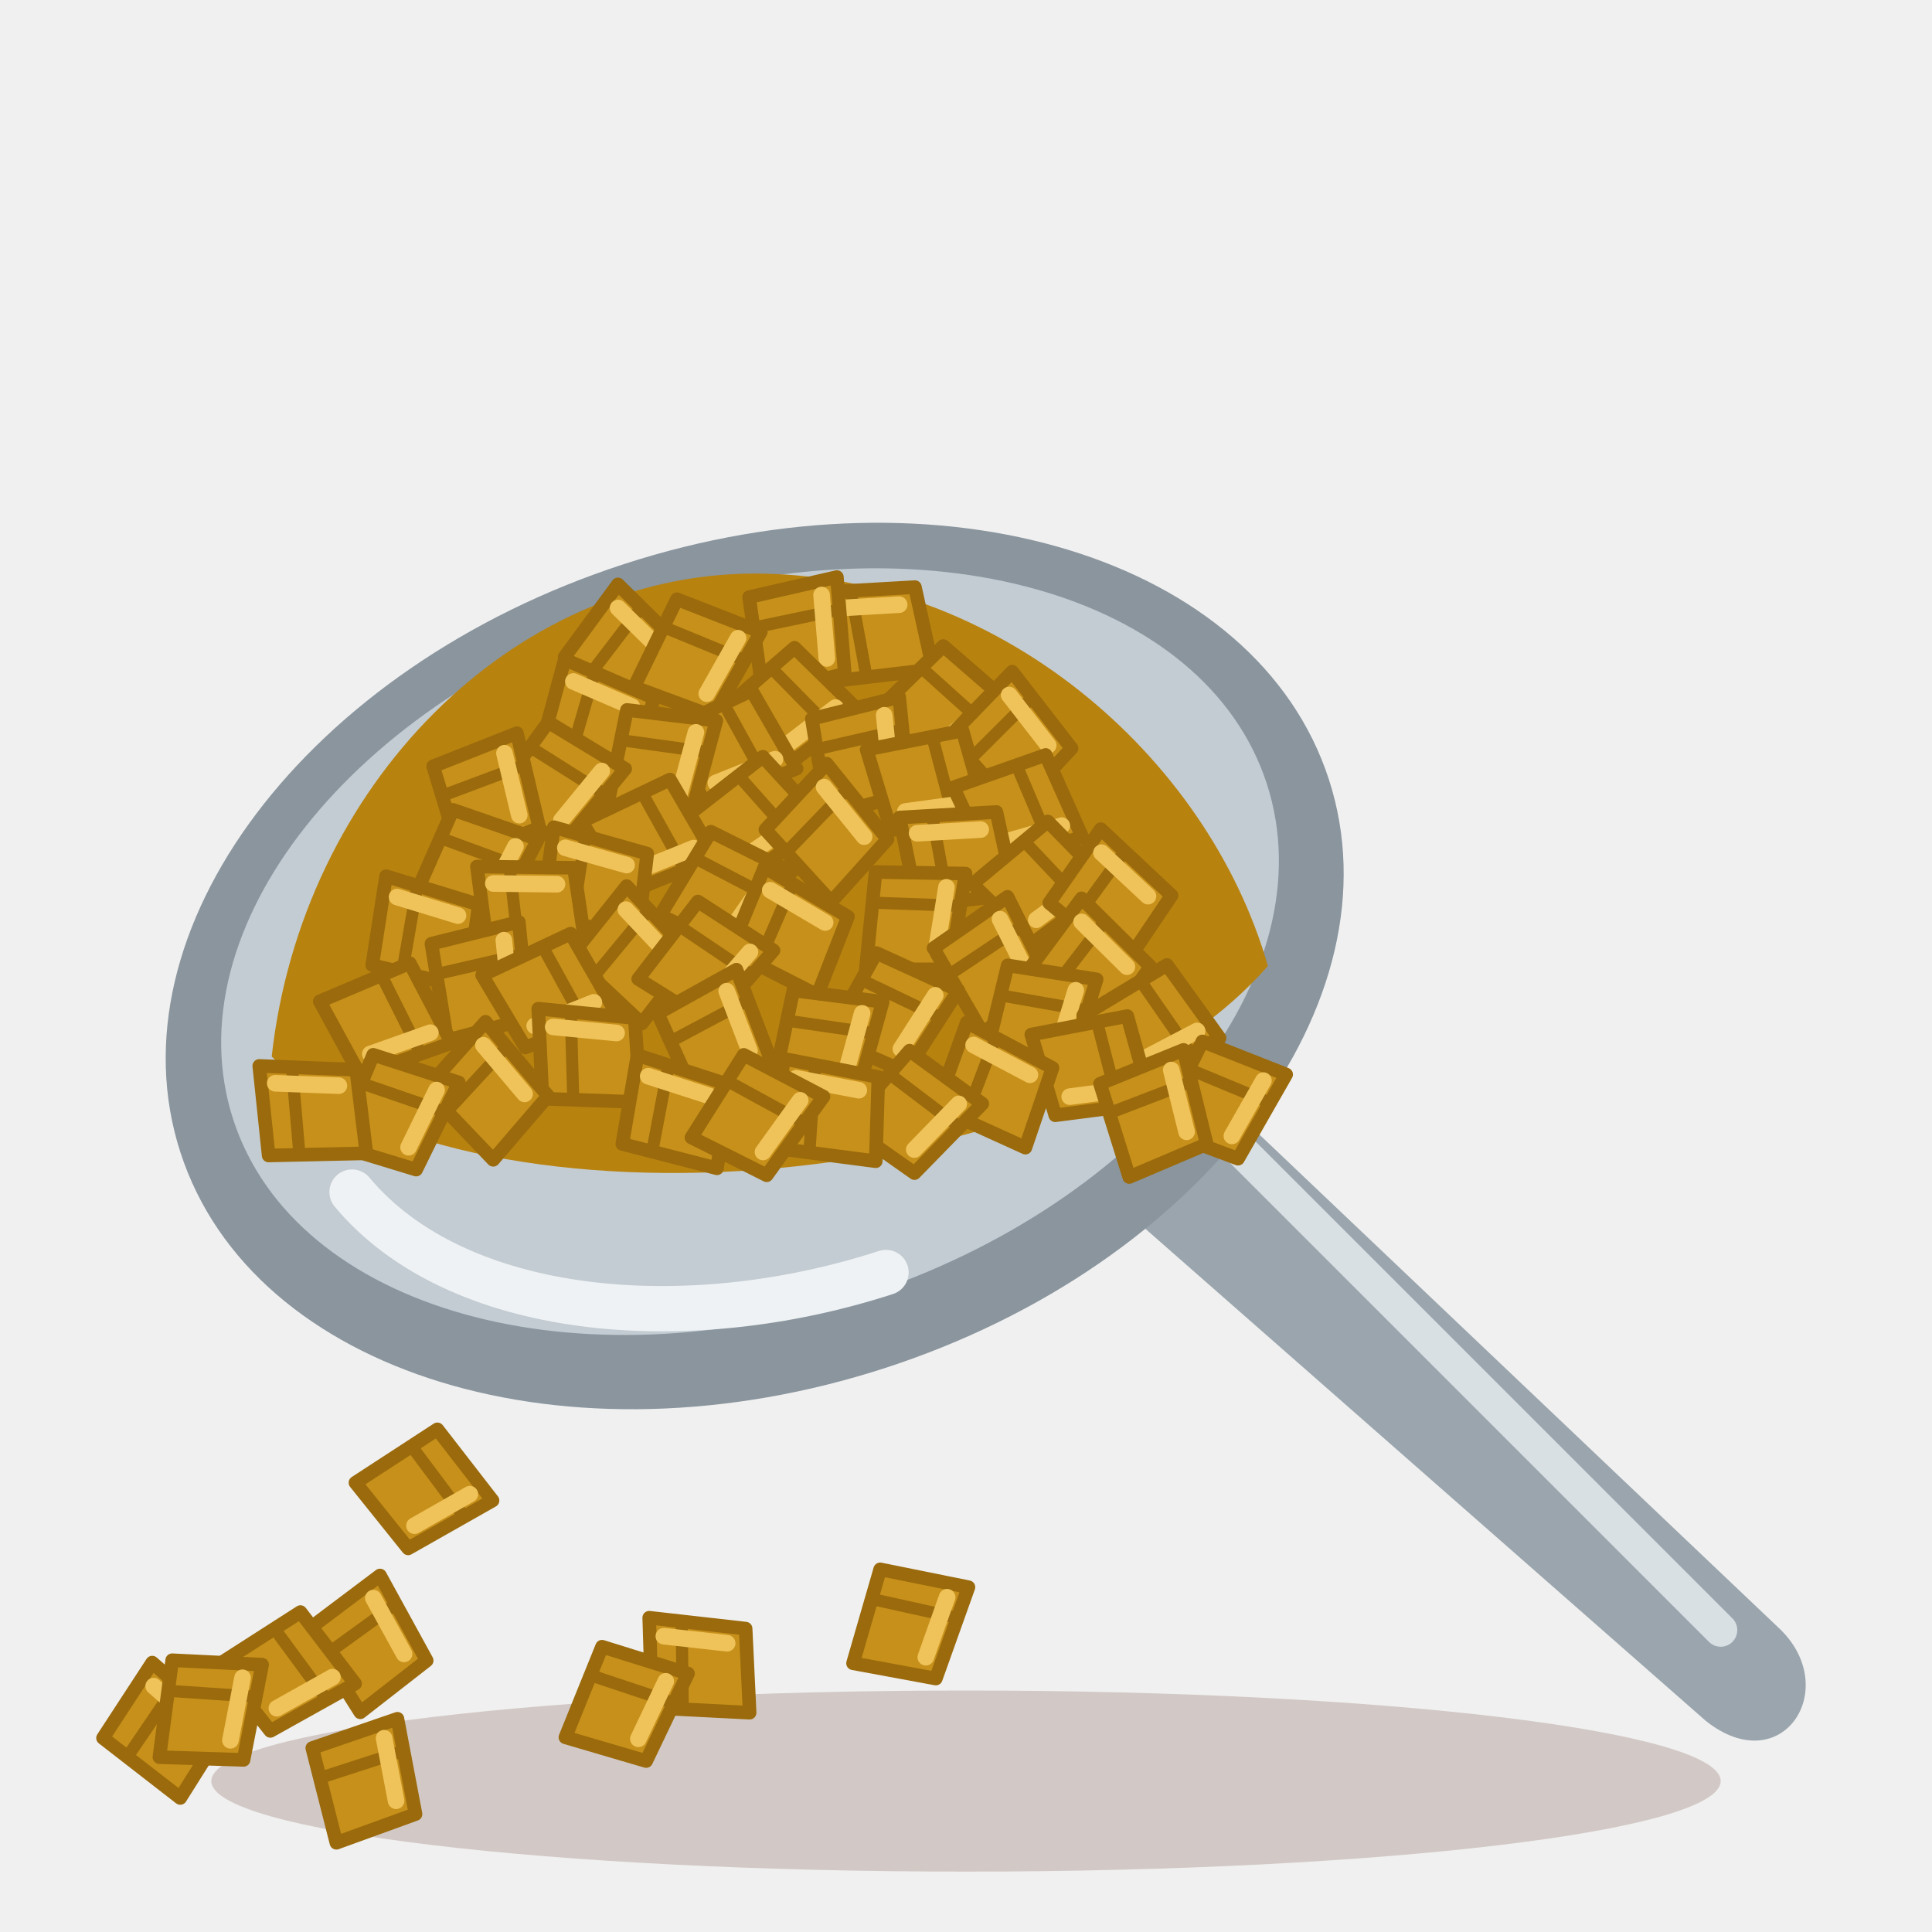
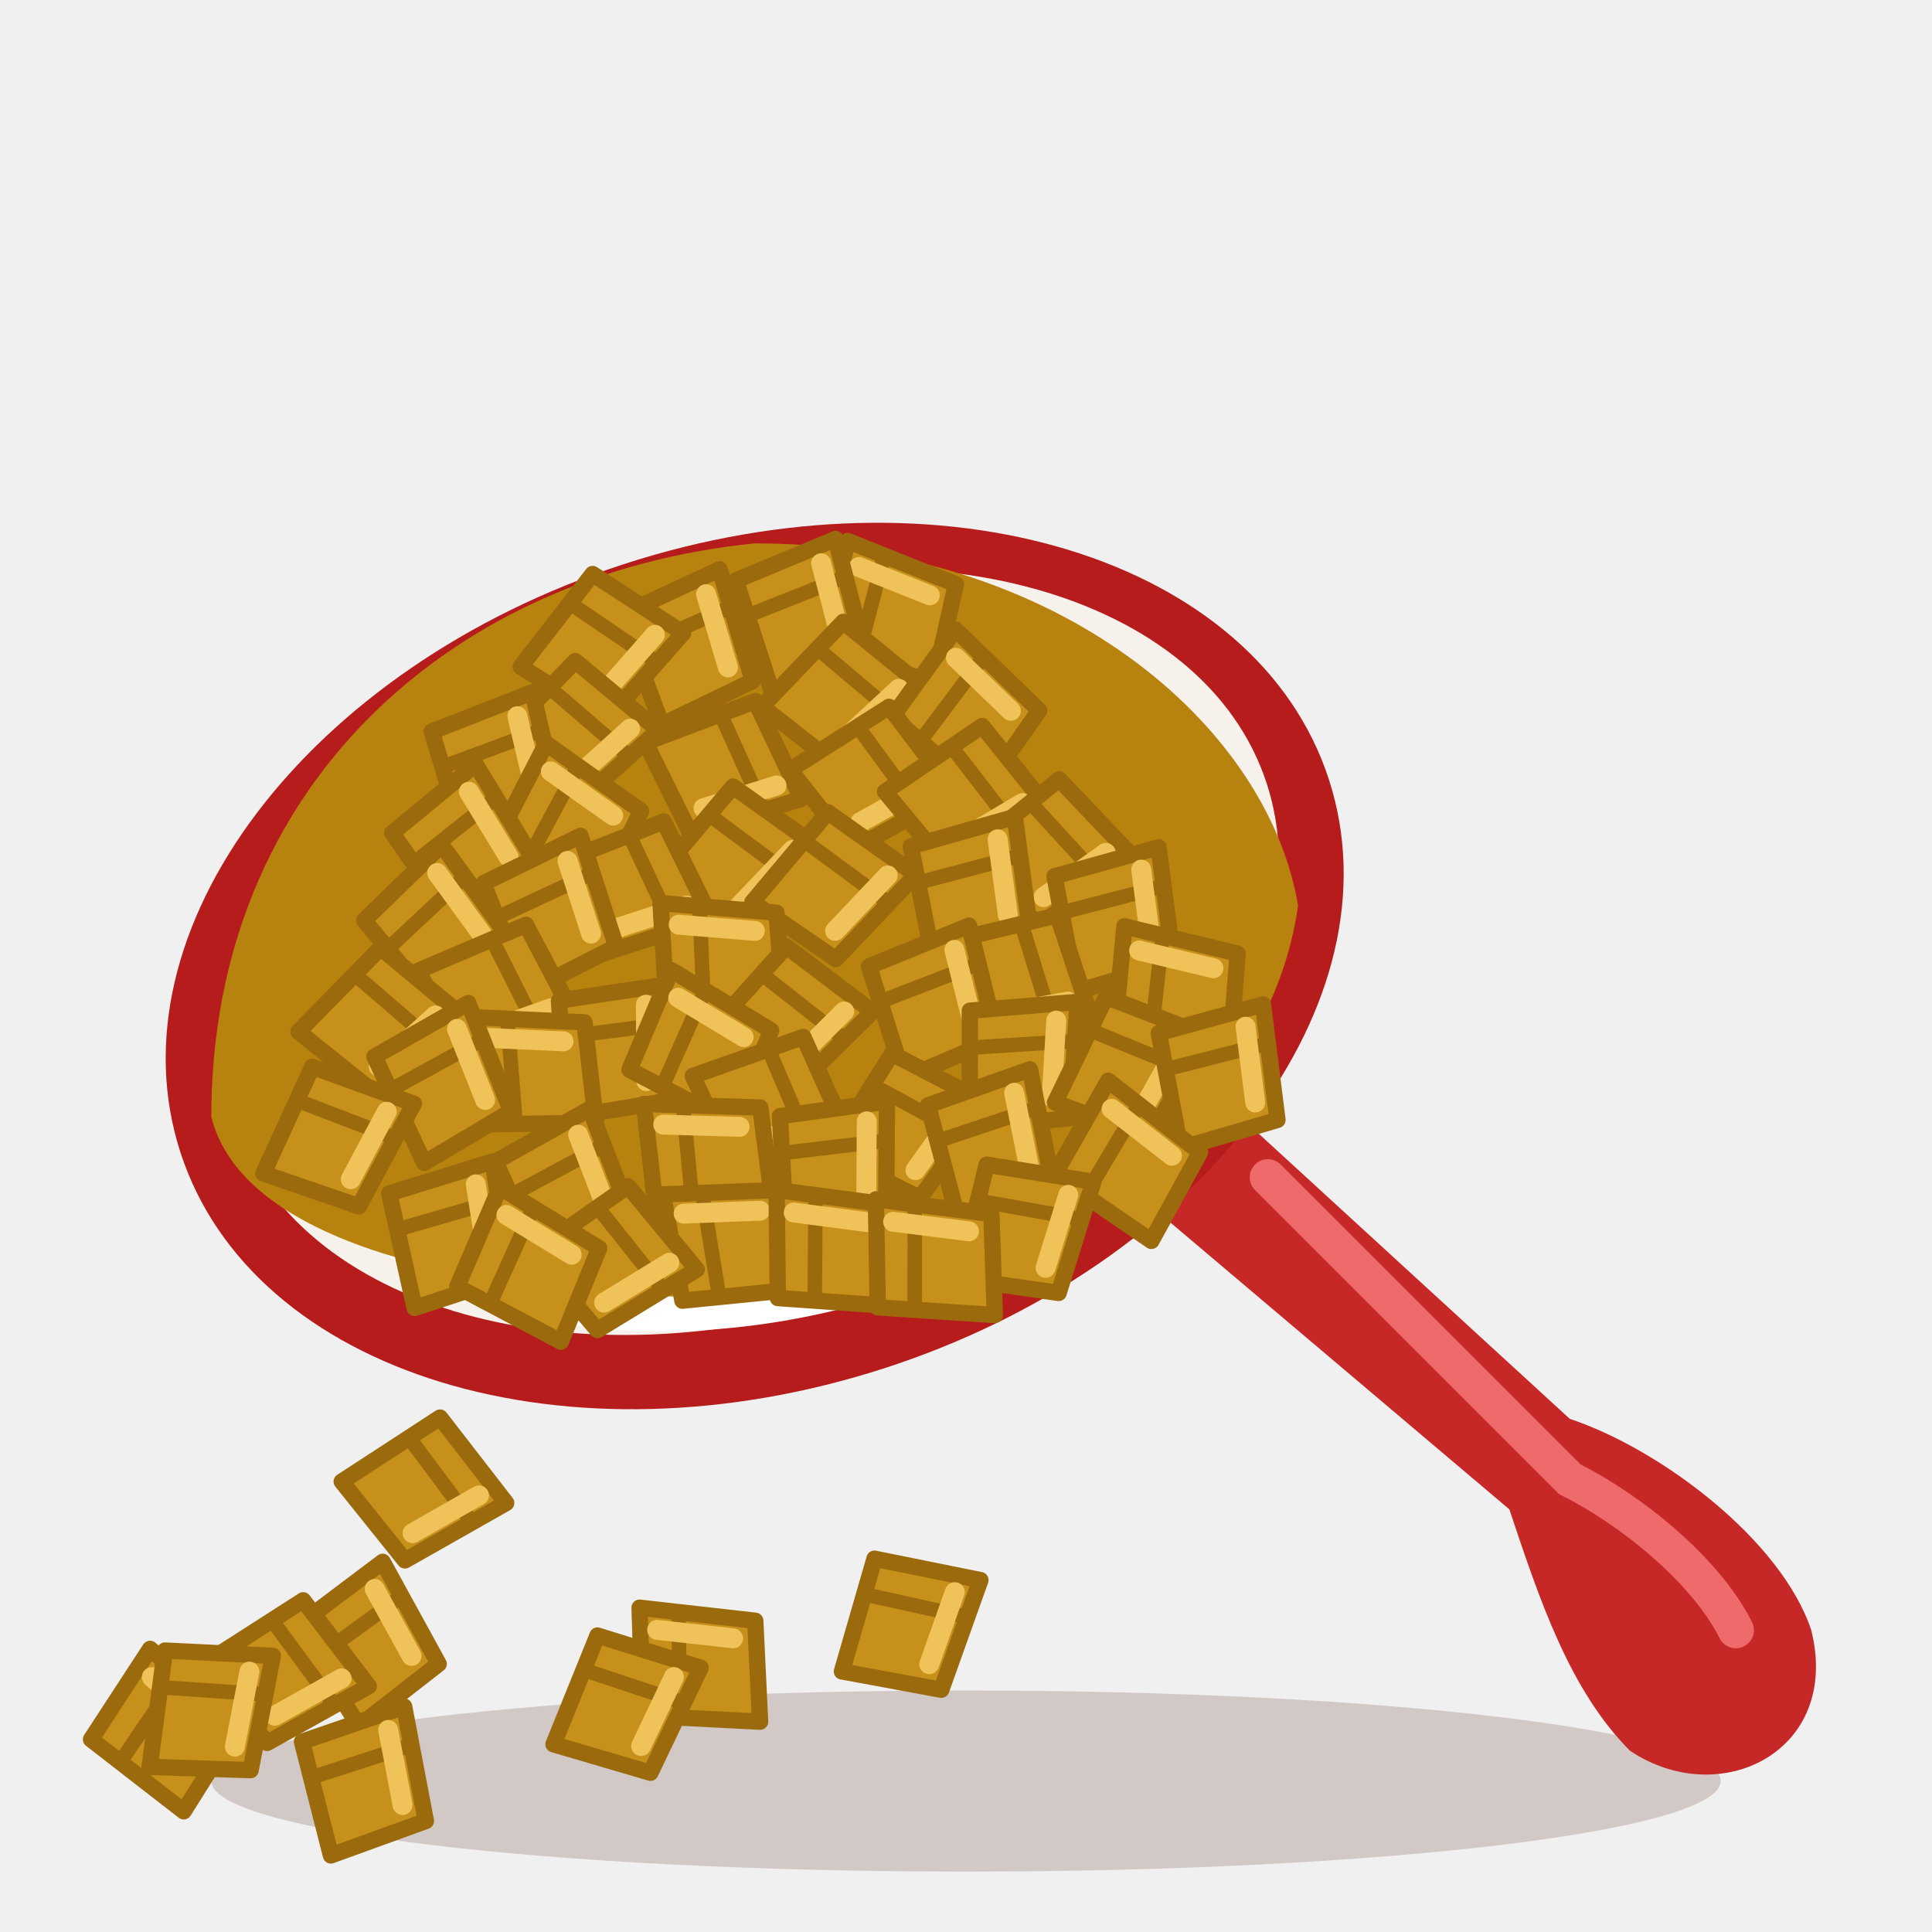
<svg xmlns="http://www.w3.org/2000/svg" viewBox="0 0 128 128">
  <defs>
    <g id="g">
      <path d="M-3.8 -2.6L2.6 -3.2 4 2.2 -2.4 3.2Z" fill="#c7901a" stroke="#9a6a0c" stroke-width=".9" stroke-linejoin="round" />
      <path d="M-1.6 -2.6L-.4 2.8" stroke="#9a6a0c" stroke-width=".8" />
      <path d="M-2.6 -1.6L1.6 -2" stroke="#efc35a" stroke-width="1.1" stroke-linecap="round" />
    </g>
  </defs>
  <ellipse cx="64" cy="118" rx="50" ry="6" fill="#8d6e63" opacity=".3" />
-   <path d="M78 70L118 108C122 112 118 118 113 114L72 78Z" fill="#9aa5ad" />
-   <path d="M80 74L114 108" stroke="#d9e0e4" stroke-width="2.2" stroke-linecap="round" />
+   <path d="M80 72L104 94C110 96 118 102 120 108C122 116 114 120 108 116C104 112 102 106 100 100L74 78Z" fill="#c62828" />
+   <path d="M84 78L104 98C108 100 113 104 115 108" stroke="#ef6a6a" stroke-width="2.4" fill="none" stroke-linecap="round" />
  <g transform="translate(50 64) rotate(-18)">
-     <ellipse rx="40" ry="28" fill="#8a959e" />
-     <ellipse cy="-1" rx="36" ry="24" fill="#c3ccd2" />
-     <path d="M-30 6C-26 16 -12 22 2 22" stroke="#eef2f4" stroke-width="3" fill="none" stroke-linecap="round" />
+     <ellipse rx="40" ry="28" fill="#b71c1c" />
+     <ellipse cy="-1" rx="36" ry="24" fill="#f6f1ea" />
+     <path d="M-30 6C-26 16 -12 22 2 22" stroke="#ffffff" stroke-width="3" fill="none" stroke-linecap="round" />
  </g>
-   <path d="M18 70C20 52 34 38 50 38C66 38 80 50 84 64C70 80 30 82 18 70Z" fill="#b8820f" />
-   <use href="#g" transform="translate(57.9 42) rotate(2.1)" />
-   <use href="#g" transform="translate(52.8 42) rotate(90.7)" />
-   <use href="#g" transform="translate(41.4 43.3) rotate(49.9)" />
-   <use href="#g" transform="translate(46.1 43.5) rotate(124.9)" />
-   <use href="#g" transform="translate(62.4 46.8) rotate(144.5)" />
-   <use href="#g" transform="translate(52.3 46.9) rotate(148)" />
-   <use href="#g" transform="translate(39.5 47.8) rotate(28.7)" />
-   <use href="#g" transform="translate(66.9 49.1) rotate(57.6)" />
-   <use href="#g" transform="translate(48.4 49.5) rotate(163.6)" />
-   <use href="#g" transform="translate(57 50) rotate(89.6)" />
-   <use href="#g" transform="translate(43.7 50.4) rotate(110.4)" />
-   <use href="#g" transform="translate(61.5 51.7) rotate(177.7)" />
-   <use href="#g" transform="translate(36.9 51.8) rotate(134.8)" />
-   <use href="#g" transform="translate(32.2 52.7) rotate(82)" />
-   <use href="#g" transform="translate(67.5 53.6) rotate(169.5)" />
-   <use href="#g" transform="translate(50 54.1) rotate(150.9)" />
-   <use href="#g" transform="translate(54.7 55.2) rotate(56.5)" />
-   <use href="#g" transform="translate(43 55.4) rotate(163.4)" />
-   <use href="#g" transform="translate(63.3 56.9) rotate(2.1)" />
-   <use href="#g" transform="translate(31.4 57.4) rotate(122.7)" />
-   <use href="#g" transform="translate(69 58.4) rotate(149.1)" />
-   <use href="#g" transform="translate(39.3 58.6) rotate(21.2)" />
-   <use href="#g" transform="translate(48 59) rotate(130.1)" />
-   <use href="#g" transform="translate(73.5 59.5) rotate(48.5)" />
-   <use href="#g" transform="translate(35.1 60.4) rotate(6.1)" />
-   <use href="#g" transform="translate(60.5 60.9) rotate(104.6)" />
-   <use href="#g" transform="translate(52.2 61.8) rotate(35.9)" />
-   <use href="#g" transform="translate(28.1 61.9) rotate(22.4)" />
-   <use href="#g" transform="translate(41.8 63.3) rotate(52.1)" />
-   <use href="#g" transform="translate(46.7 63.7) rotate(136.5)" />
-   <use href="#g" transform="translate(65.7 63.9) rotate(68.8)" />
-   <use href="#g" transform="translate(72.1 64.1) rotate(50.1)" />
-   <use href="#g" transform="translate(31.8 64.9) rotate(89.6)" />
-   <use href="#g" transform="translate(36.4 65.6) rotate(163.7)" />
-   <use href="#g" transform="translate(59.1 67) rotate(128.1)" />
-   <use href="#g" transform="translate(68.8 67.4) rotate(112.5)" />
-   <use href="#g" transform="translate(25.6 67.5) rotate(165.9)" />
-   <use href="#g" transform="translate(76.3 67.8) rotate(157.8)" />
-   <use href="#g" transform="translate(47.3 68.6) rotate(74.5)" />
-   <use href="#g" transform="translate(54.7 69) rotate(110.8)" />
-   <use href="#g" transform="translate(38.9 70.1) rotate(10.9)" />
-   <use href="#g" transform="translate(72.4 70.6) rotate(178)" />
-   <use href="#g" transform="translate(65.8 72) rotate(33.3)" />
-   <use href="#g" transform="translate(32.2 72.3) rotate(55.2)" />
-   <use href="#g" transform="translate(80.9 72.8) rotate(125.1)" />
-   <use href="#g" transform="translate(60.5 73.6) rotate(139.7)" />
-   <use href="#g" transform="translate(26.2 73.6) rotate(121.5)" />
-   <use href="#g" transform="translate(54.8 73.7) rotate(16.3)" />
-   <use href="#g" transform="translate(20.6 73.7) rotate(7.6)" />
-   <use href="#g" transform="translate(76.4 73.7) rotate(81.5)" />
-   <use href="#g" transform="translate(44.7 73.8) rotate(23.3)" />
-   <use href="#g" transform="translate(50.1 73.8) rotate(131.2)" />
-   <use href="#g" transform="translate(24.3 108.9) rotate(66.6)" />
-   <use href="#g" transform="translate(46.2 110.5) rotate(11.8)" />
-   <use href="#g" transform="translate(10.8 114.7) rotate(46.7)" />
-   <use href="#g" transform="translate(24.1 117.9) rotate(84.6)" />
-   <use href="#g" transform="translate(60.2 107.5) rotate(115)" />
-   <use href="#g" transform="translate(19 110.7) rotate(156.2)" />
-   <use href="#g" transform="translate(41.4 112.8) rotate(120.9)" />
-   <use href="#g" transform="translate(13.8 113.2) rotate(106.4)" />
-   <use href="#g" transform="translate(28.1 98.6) rotate(155.8)" />
+   <path d="M14 74C14 52 30 38 50 36C70 36 84 48 86 60C84 74 70 84 50 86C30 86 16 82 14 74Z" fill="#b8820f" />
+   <use href="#g" transform="translate(58.8 40.7) rotate(27.2) scale(1.2)" />
+   <use href="#g" transform="translate(53 40.7) rotate(80.9) scale(1.2)" />
+   <use href="#g" transform="translate(45.5 42.8) rotate(78.8) scale(1.2)" />
+   <use href="#g" transform="translate(39.8 42.8) rotate(136.7) scale(1.2)" />
+   <use href="#g" transform="translate(55.9 46) rotate(142.7) scale(1.2)" />
+   <use href="#g" transform="translate(63.9 47.2) rotate(49.4) scale(1.2)" />
+   <use href="#g" transform="translate(38.1 48.6) rotate(143.3) scale(1.2)" />
+   <use href="#g" transform="translate(48 50.8) rotate(168.2) scale(1.2)" />
+   <use href="#g" transform="translate(32.8 50.8) rotate(82.2) scale(1.2)" />
+   <use href="#g" transform="translate(57.8 51.5) rotate(156.4) scale(1.2)" />
+   <use href="#g" transform="translate(64.1 52.8) rotate(154.8) scale(1.2)" />
+   <use href="#g" transform="translate(37.6 54.6) rotate(40.8) scale(1.2)" />
+   <use href="#g" transform="translate(30.7 56.1) rotate(64.1) scale(1.2)" />
+   <use href="#g" transform="translate(69.6 56.4) rotate(150) scale(1.2)" />
+   <use href="#g" transform="translate(48.9 56.9) rotate(139.1) scale(1.2)" />
+   <use href="#g" transform="translate(55.2 58.6) rotate(138.9) scale(1.2)" />
+   <use href="#g" transform="translate(42 58.8) rotate(167.4) scale(1.2)" />
+   <use href="#g" transform="translate(64.3 58.8) rotate(87.7) scale(1.2)" />
+   <use href="#g" transform="translate(36.4 60.5) rotate(77.5) scale(1.2)" />
+   <use href="#g" transform="translate(73.8 60.8) rotate(88) scale(1.2)" />
+   <use href="#g" transform="translate(28.9 61.5) rotate(59.4) scale(1.2)" />
+   <use href="#g" transform="translate(47.7 63.7) rotate(10.1) scale(1.2)" />
+   <use href="#g" transform="translate(67.5 64.7) rotate(175.3) scale(1.2)" />
+   <use href="#g" transform="translate(33 65.7) rotate(165.8) scale(1.2)" />
+   <use href="#g" transform="translate(77.8 65.8) rotate(18.9) scale(1.2)" />
+   <use href="#g" transform="translate(61.8 66.3) rotate(81.4) scale(1.2)" />
+   <use href="#g" transform="translate(52.3 67.5) rotate(140.7) scale(1.2)" />
+   <use href="#g" transform="translate(25.2 67.6) rotate(143.3) scale(1.2)" />
+   <use href="#g" transform="translate(40.6 69.5) rotate(95.1) scale(1.2)" />
+   <use href="#g" transform="translate(46.3 69.5) rotate(36.5) scale(1.2)" />
+   <use href="#g" transform="translate(67.6 70.4) rotate(98.9) scale(1.2)" />
+   <use href="#g" transform="translate(74.8 70.6) rotate(124.7) scale(1.2)" />
+   <use href="#g" transform="translate(35.1 71.1) rotate(8) scale(1.2)" />
+   <use href="#g" transform="translate(80.7 71.2) rotate(88.2) scale(1.2)" />
+   <use href="#g" transform="translate(29.3 71.7) rotate(73.8) scale(1.2)" />
+   <use href="#g" transform="translate(51.1 73) rotate(169.4) scale(1.2)" />
+   <use href="#g" transform="translate(60.1 74.5) rotate(131) scale(1.2)" />
+   <use href="#g" transform="translate(22.3 75.2) rotate(123.5) scale(1.2)" />
+   <use href="#g" transform="translate(65.6 75.7) rotate(84.1) scale(1.2)" />
+   <use href="#g" transform="translate(46.8 76.8) rotate(7.1) scale(1.2)" />
+   <use href="#g" transform="translate(74.6 77) rotate(43.3) scale(1.2)" />
+   <use href="#g" transform="translate(55.2 77.2) rotate(95.8) scale(1.2)" />
+   <use href="#g" transform="translate(37.3 78.7) rotate(74.3) scale(1.2)" />
+   <use href="#g" transform="translate(67.8 81.3) rotate(112.7) scale(1.2)" />
+   <use href="#g" transform="translate(29.8 81.7) rotate(86.4) scale(1.2)" />
+   <use href="#g" transform="translate(48.3 82.5) rotate(3.2) scale(1.2)" />
+   <use href="#g" transform="translate(55.2 82.9) rotate(12.9) scale(1.2)" />
+   <use href="#g" transform="translate(40.7 83.3) rotate(154) scale(1.2)" />
+   <use href="#g" transform="translate(61.8 83.5) rotate(12.6) scale(1.2)" />
+   <use href="#g" transform="translate(34.9 83.9) rotate(36.8) scale(1.2)" />
+   <use href="#g" transform="translate(24.3 108.9) rotate(66.6) scale(1.2)" />
+   <use href="#g" transform="translate(46.2 110.5) rotate(11.8) scale(1.2)" />
+   <use href="#g" transform="translate(10.8 114.7) rotate(46.7) scale(1.2)" />
+   <use href="#g" transform="translate(24.1 117.9) rotate(84.6) scale(1.2)" />
+   <use href="#g" transform="translate(60.2 107.5) rotate(115) scale(1.2)" />
+   <use href="#g" transform="translate(19 110.7) rotate(156.2) scale(1.2)" />
+   <use href="#g" transform="translate(41.4 112.8) rotate(120.9) scale(1.2)" />
+   <use href="#g" transform="translate(13.8 113.2) rotate(106.4) scale(1.2)" />
+   <use href="#g" transform="translate(28.1 98.6) rotate(155.8) scale(1.2)" />
</svg>
